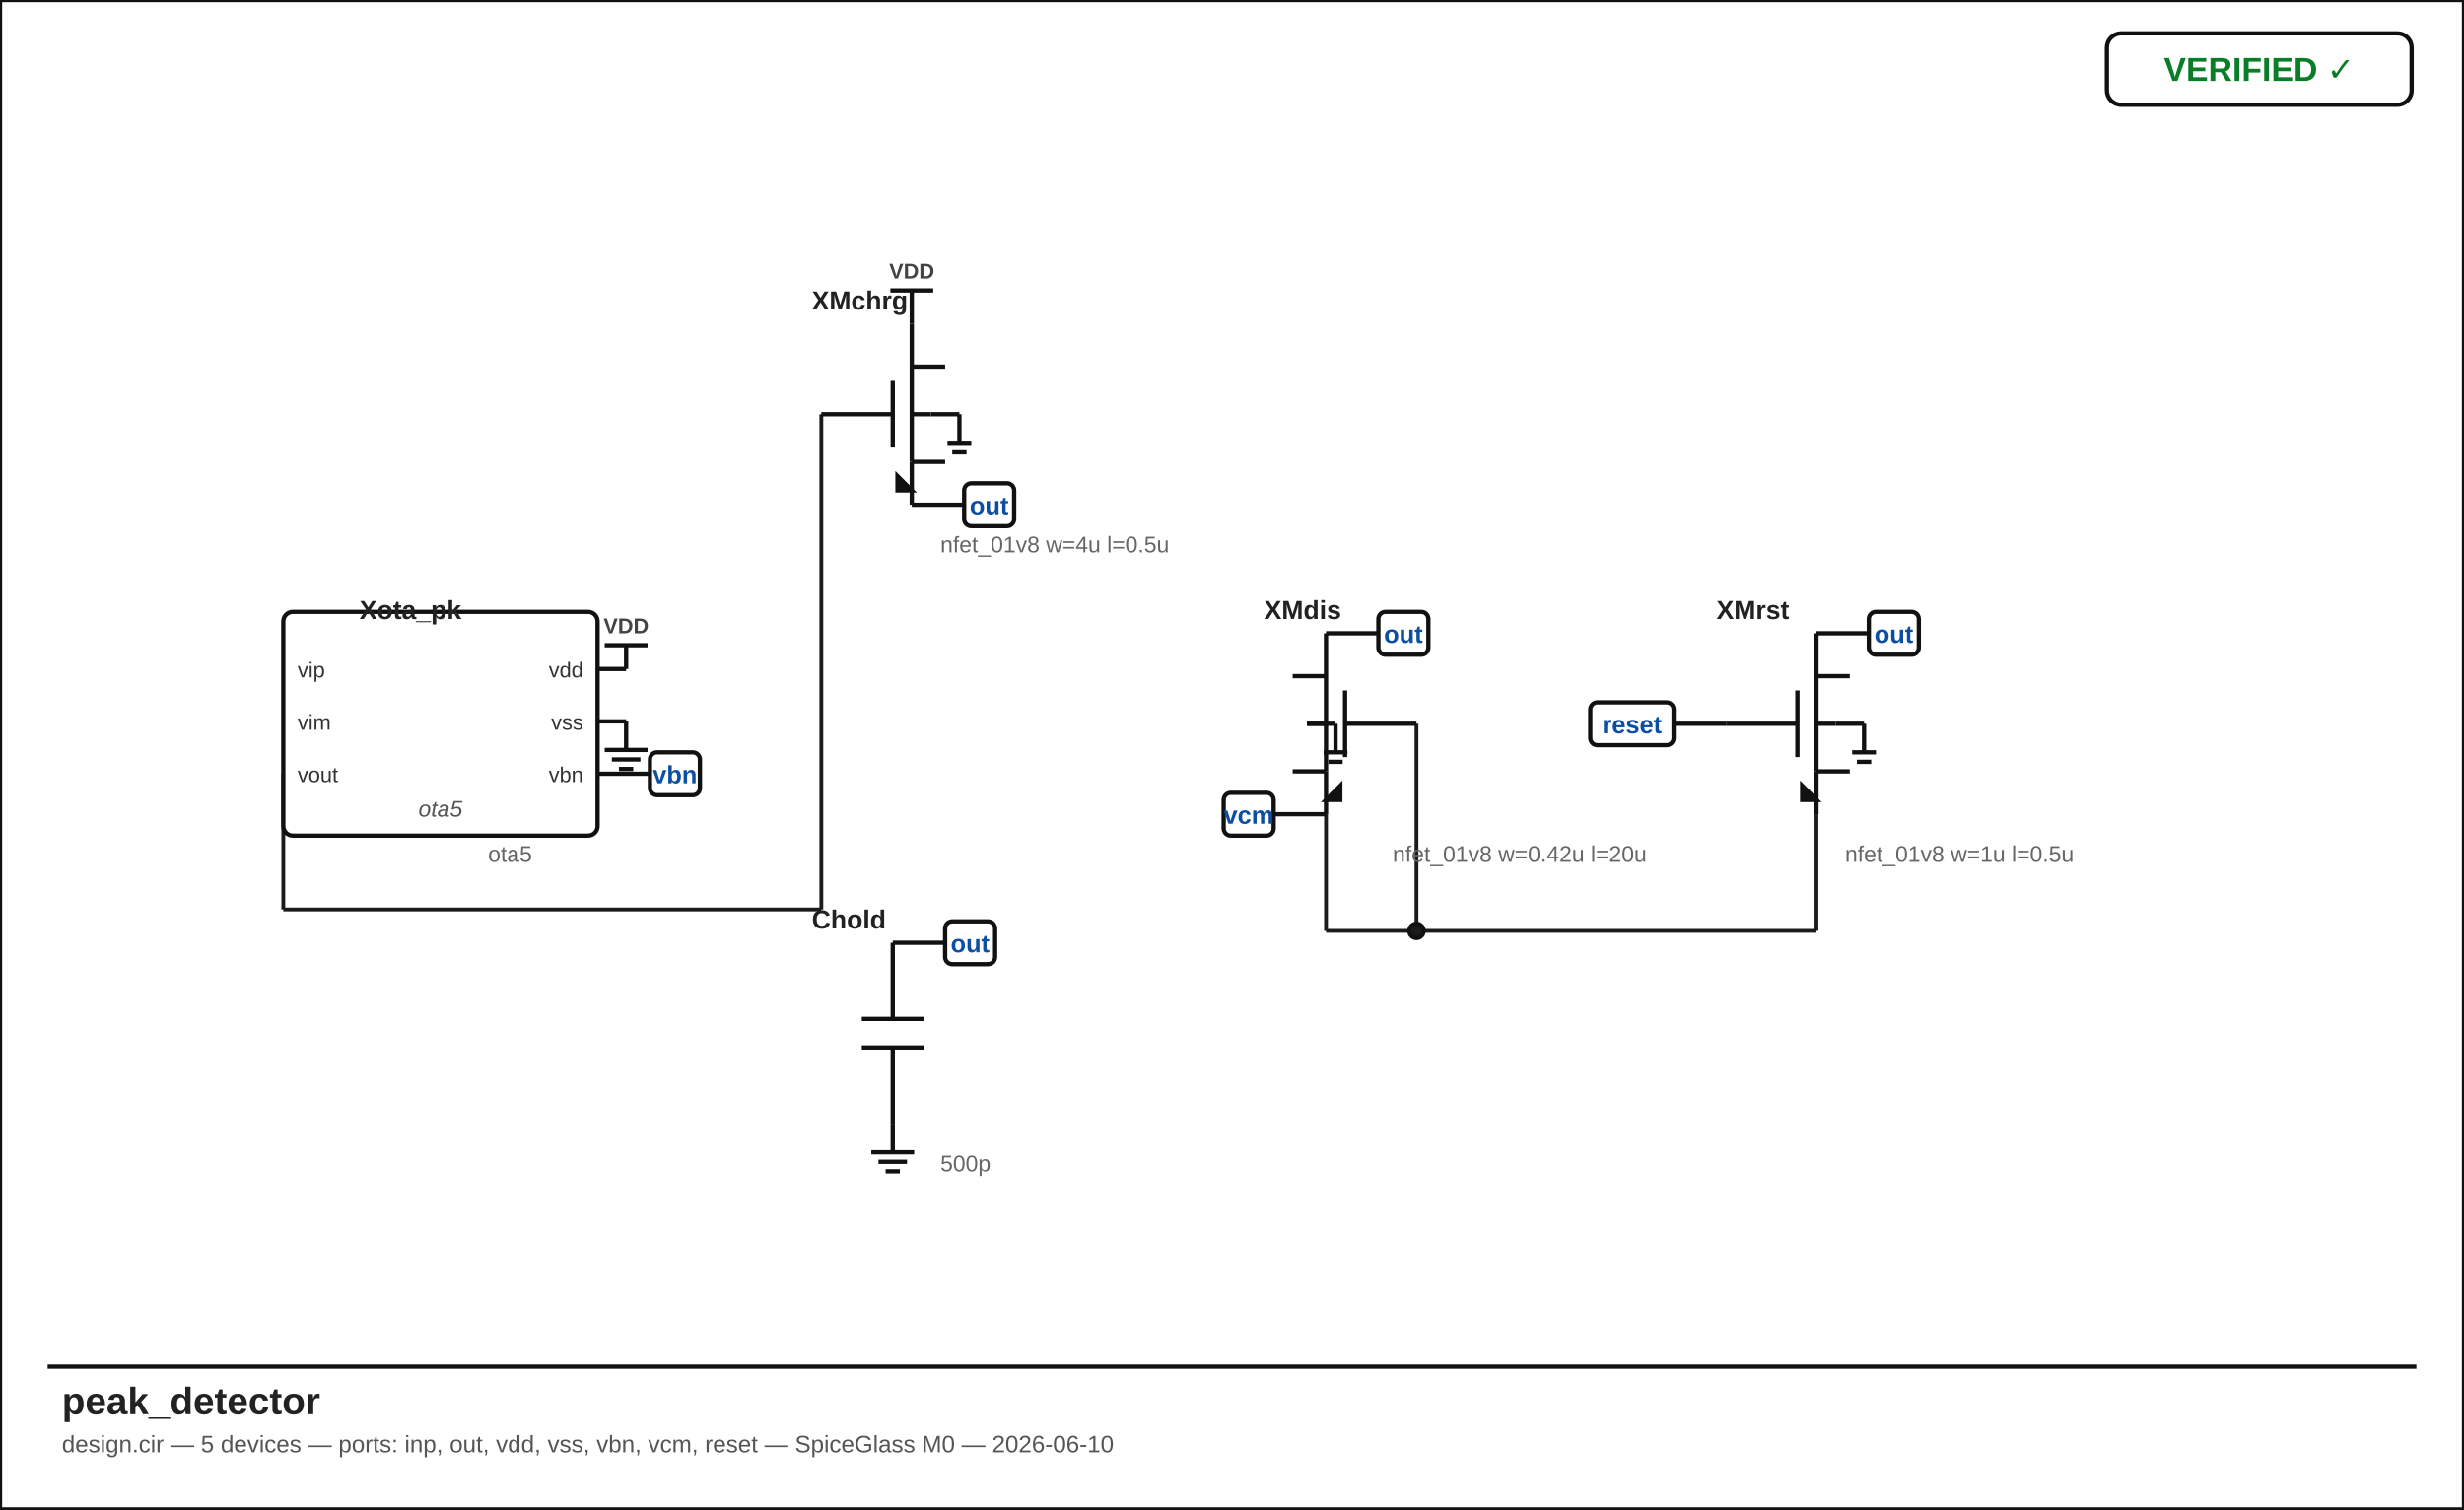
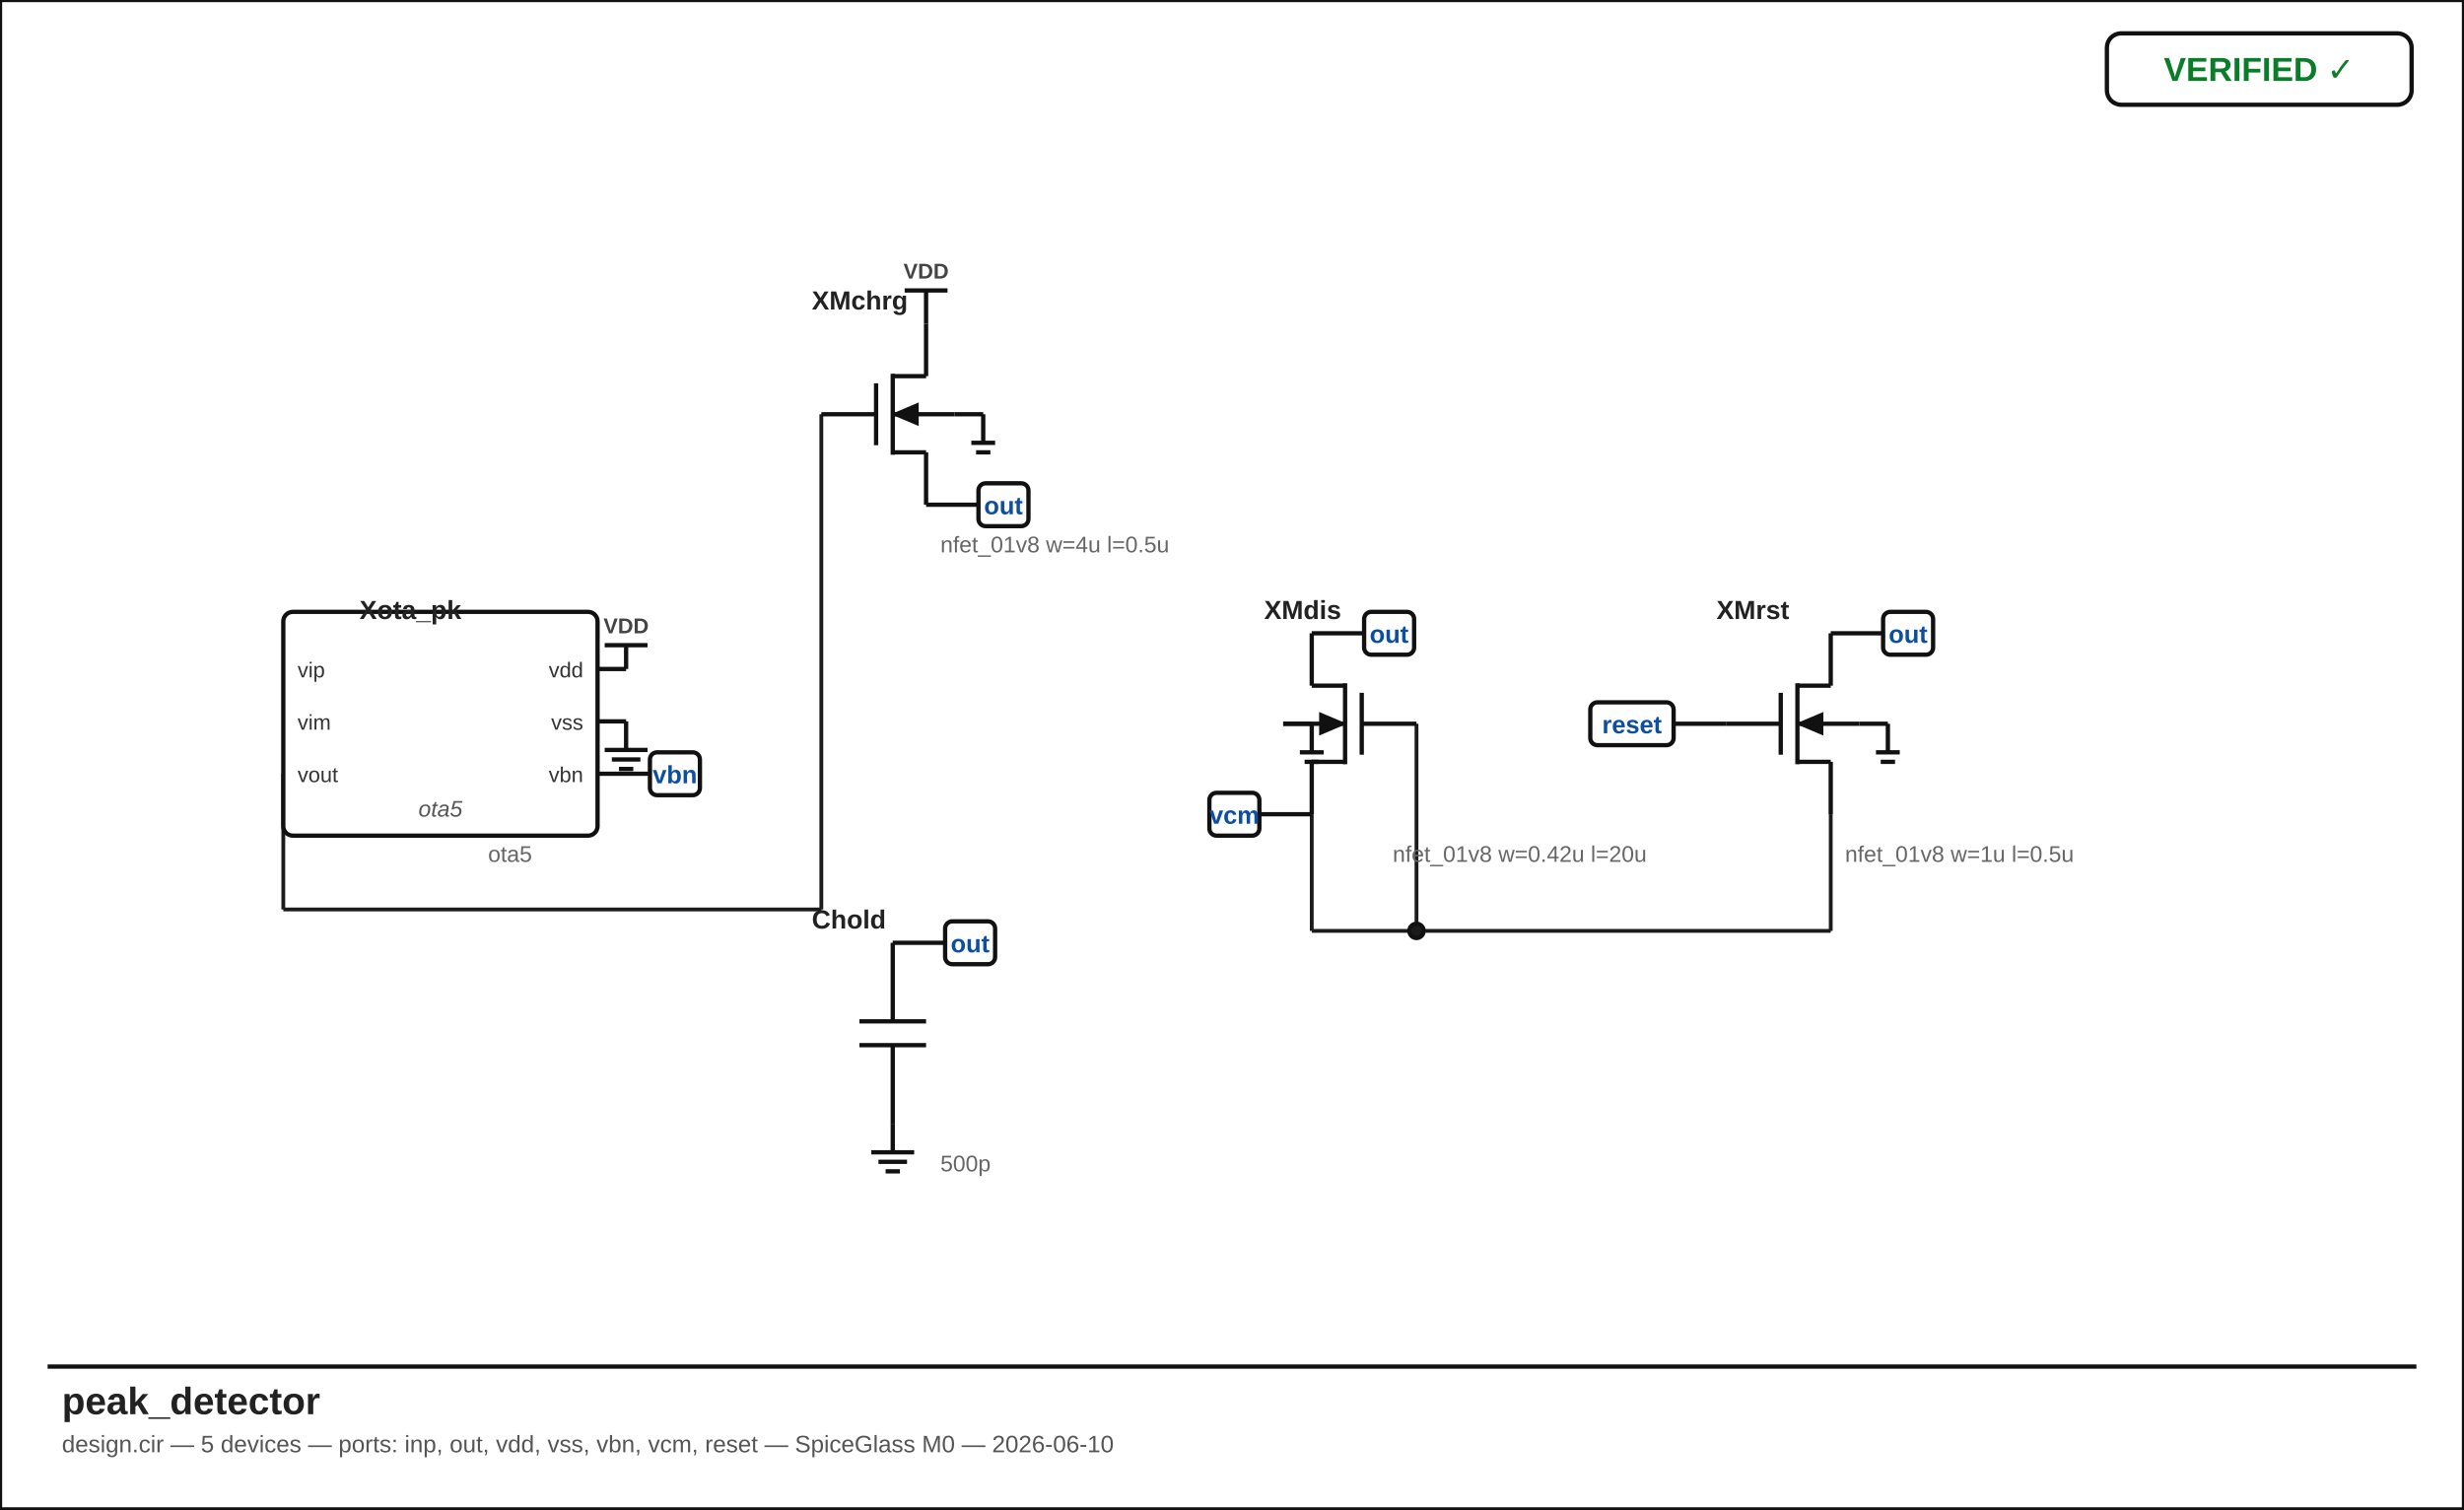
<svg xmlns="http://www.w3.org/2000/svg" width="1035" height="634" viewBox="0 0 1035 634" font-family="Segoe UI, Arial, sans-serif">
  <style>
 line, polyline, path, rect, circle { stroke: #111111; stroke-width: 1.8; }
 .wire { stroke: #1b1b1b; stroke-width: 1.6; }
 text { stroke: none; fill: #222; font-size: 11px; }
 .name { font-weight: 600; font-size: 11px; }
 .param { fill: #666; font-size: 9.5px; }
 .pin { font-size: 9px; fill: #333; }
 .sym { font-size: 11px; font-weight: 700; }
 .boxmodel { font-size: 9.5px; fill: #555; font-style: italic; }
 .rail { font-size: 9px; fill: #444444; font-weight: 600; }
 .netlabel { font-size: 10.5px; fill: #a14d00; font-style: italic; }
 .port { font-size: 10.5px; fill: #0b4ea2; font-weight: 700; }
 .sectitle { font-size: 11px; fill: #8a7340; font-weight: 600; }
 .title { font-size: 16px; font-weight: 700; }
 .meta { font-size: 10px; fill: #555; }
</style>
  <rect x="0" y="0" width="1035" height="634" fill="white" stroke="none" />
  <line class="wire" x1="119.0" y1="325.0" x2="119.0" y2="382.0" />
  <line class="wire" x1="345.0" y1="174.0" x2="345.0" y2="382.0" />
  <line class="wire" x1="119.0" y1="382.0" x2="345.0" y2="382.0" />
  <line class="wire" x1="595.0" y1="304.0" x2="595.0" y2="391.0" />
-   <line class="wire" x1="557.0" y1="342.0" x2="557.0" y2="391.0" />
-   <line class="wire" x1="763.0" y1="342.0" x2="763.0" y2="391.0" />
-   <line class="wire" x1="557.0" y1="391.0" x2="763.0" y2="391.0" />
+   <line class="wire" x1="551.0" y1="342.0" x2="551.0" y2="391.0" />
+   <line class="wire" x1="769.0" y1="342.0" x2="769.0" y2="391.0" />
+   <line class="wire" x1="551.0" y1="391.0" x2="769.0" y2="391.0" />
  <circle cx="595.0" cy="391.0" r="3" fill="#1b1b1b" stroke="none" />
  <line x1="119.0" y1="281.0" x2="141.0" y2="281.0" />
  <rect x="141.0" y="272.0" width="21" height="18" rx="3" fill="white" stroke="#0b4ea2" stroke-width="1.4" />
  <text x="151.5" y="285.0" text-anchor="middle" class="port">inp</text>
  <line x1="119.0" y1="303.0" x2="141.0" y2="303.0" />
  <rect x="141.0" y="294.0" width="21" height="18" rx="3" fill="white" stroke="#0b4ea2" stroke-width="1.4" />
  <text x="151.5" y="307.0" text-anchor="middle" class="port">out</text>
-   <line x1="383.0" y1="212.0" x2="405.0" y2="212.0" />
-   <rect x="405.0" y="203.0" width="21" height="18" rx="3" fill="white" stroke="#0b4ea2" stroke-width="1.4" />
-   <text x="415.5" y="216.0" text-anchor="middle" class="port">out</text>
+   <line x1="389.0" y1="212.0" x2="411.0" y2="212.0" />
+   <rect x="411.0" y="203.0" width="21" height="18" rx="3" fill="white" stroke="#0b4ea2" stroke-width="1.4" />
+   <text x="421.5" y="216.0" text-anchor="middle" class="port">out</text>
  <line x1="375.0" y1="396.0" x2="397.0" y2="396.0" />
  <rect x="397.0" y="387.0" width="21" height="18" rx="3" fill="white" stroke="#0b4ea2" stroke-width="1.4" />
  <text x="407.5" y="400.0" text-anchor="middle" class="port">out</text>
-   <line x1="557.0" y1="266.0" x2="579.0" y2="266.0" />
-   <rect x="579.0" y="257.0" width="21" height="18" rx="3" fill="white" stroke="#0b4ea2" stroke-width="1.4" />
-   <text x="589.5" y="270.0" text-anchor="middle" class="port">out</text>
-   <line x1="763.0" y1="266.0" x2="785.0" y2="266.0" />
-   <rect x="785.0" y="257.0" width="21" height="18" rx="3" fill="white" stroke="#0b4ea2" stroke-width="1.4" />
-   <text x="795.5" y="270.0" text-anchor="middle" class="port">out</text>
+   <line x1="551.0" y1="266.0" x2="573.0" y2="266.0" />
+   <rect x="573.0" y="257.0" width="21" height="18" rx="3" fill="white" stroke="#0b4ea2" stroke-width="1.4" />
+   <text x="583.5" y="270.0" text-anchor="middle" class="port">out</text>
+   <line x1="769.0" y1="266.0" x2="791.0" y2="266.0" />
+   <rect x="791.0" y="257.0" width="21" height="18" rx="3" fill="white" stroke="#0b4ea2" stroke-width="1.4" />
+   <text x="801.5" y="270.0" text-anchor="middle" class="port">out</text>
  <line x1="251.0" y1="281.0" x2="263.0" y2="281.0" />
  <line x1="263.0" y1="281.0" x2="263.0" y2="271.0" />
  <line x1="254.0" y1="271.0" x2="272.0" y2="271.0" stroke-width="2.4" />
  <text x="263.0" y="266.0" text-anchor="middle" class="rail">VDD</text>
-   <line x1="383.0" y1="136.0" x2="383.0" y2="122.0" />
-   <line x1="374.0" y1="122.0" x2="392.0" y2="122.0" stroke-width="2.4" />
-   <text x="383.0" y="117.0" text-anchor="middle" class="rail">VDD</text>
+   <line x1="389.0" y1="136.0" x2="389.0" y2="122.0" />
+   <line x1="380.0" y1="122.0" x2="398.0" y2="122.0" stroke-width="2.4" />
+   <text x="389.0" y="117.0" text-anchor="middle" class="rail">VDD</text>
  <line x1="251.0" y1="303.0" x2="263.0" y2="303.0" />
  <line x1="263.0" y1="303.0" x2="263.0" y2="315.0" />
  <line x1="254.0" y1="315.0" x2="272.0" y2="315.0" stroke-width="2" />
  <line x1="257.0" y1="319.0" x2="269.0" y2="319.0" stroke-width="2" />
  <line x1="260.0" y1="323.0" x2="266.0" y2="323.0" stroke-width="2" />
-   <line x1="391.0" y1="174.0" x2="403.0" y2="174.0" />
-   <line x1="403.0" y1="174.0" x2="403.0" y2="186.0" />
-   <line x1="398.0" y1="186.0" x2="408.0" y2="186.0" stroke-width="2" />
-   <line x1="400.0" y1="190.0" x2="406.0" y2="190.0" stroke-width="2" />
+   <line x1="401.0" y1="174.0" x2="413.0" y2="174.0" />
+   <line x1="413.0" y1="174.0" x2="413.0" y2="186.0" />
+   <line x1="408.0" y1="186.0" x2="418.0" y2="186.0" stroke-width="2" />
+   <line x1="410.0" y1="190.0" x2="416.0" y2="190.0" stroke-width="2" />
  <line x1="375.0" y1="472.0" x2="375.0" y2="484.0" />
  <line x1="366.0" y1="484.0" x2="384.0" y2="484.0" stroke-width="2" />
  <line x1="369.0" y1="488.0" x2="381.0" y2="488.0" stroke-width="2" />
  <line x1="372.0" y1="492.0" x2="378.0" y2="492.0" stroke-width="2" />
-   <line x1="549.0" y1="304.0" x2="561.0" y2="304.0" />
-   <line x1="561.0" y1="304.0" x2="561.0" y2="316.0" />
-   <line x1="556.0" y1="316.0" x2="566.0" y2="316.0" stroke-width="2" />
-   <line x1="558.0" y1="320.0" x2="564.0" y2="320.0" stroke-width="2" />
-   <line x1="771.0" y1="304.0" x2="783.0" y2="304.0" />
-   <line x1="783.0" y1="304.0" x2="783.0" y2="316.0" />
-   <line x1="778.0" y1="316.0" x2="788.0" y2="316.0" stroke-width="2" />
-   <line x1="780.0" y1="320.0" x2="786.0" y2="320.0" stroke-width="2" />
+   <line x1="539.0" y1="304.0" x2="551.0" y2="304.0" />
+   <line x1="551.0" y1="304.0" x2="551.0" y2="316.0" />
+   <line x1="546.0" y1="316.0" x2="556.0" y2="316.0" stroke-width="2" />
+   <line x1="548.0" y1="320.0" x2="554.0" y2="320.0" stroke-width="2" />
+   <line x1="781.0" y1="304.0" x2="793.0" y2="304.0" />
+   <line x1="793.0" y1="304.0" x2="793.0" y2="316.0" />
+   <line x1="788.0" y1="316.0" x2="798.0" y2="316.0" stroke-width="2" />
+   <line x1="790.0" y1="320.0" x2="796.0" y2="320.0" stroke-width="2" />
  <line x1="251.0" y1="325.0" x2="273.0" y2="325.0" />
  <rect x="273.0" y="316.0" width="21" height="18" rx="3" fill="white" stroke="#0b4ea2" stroke-width="1.4" />
  <text x="283.5" y="329.0" text-anchor="middle" class="port">vbn</text>
-   <line x1="557.0" y1="342.0" x2="535.0" y2="342.0" />
-   <rect x="514.0" y="333.0" width="21" height="18" rx="3" fill="white" stroke="#0b4ea2" stroke-width="1.4" />
-   <text x="524.5" y="346.0" text-anchor="middle" class="port">vcm</text>
+   <line x1="551.0" y1="342.0" x2="529.0" y2="342.0" />
+   <rect x="508.0" y="333.0" width="21" height="18" rx="3" fill="white" stroke="#0b4ea2" stroke-width="1.4" />
+   <text x="518.5" y="346.0" text-anchor="middle" class="port">vcm</text>
  <line x1="725.0" y1="304.0" x2="703.0" y2="304.0" />
  <rect x="668.0" y="295.0" width="35" height="18" rx="3" fill="white" stroke="#0b4ea2" stroke-width="1.4" />
  <text x="685.5" y="308.0" text-anchor="middle" class="port">reset</text>
  <g transform="translate(185.0 304.0) scale(1 1)" fill="none">
    <rect x="-66.0" y="-47.0" width="132" height="94" rx="4" fill="white" />
    <text x="-60.0" y="-19.5" text-anchor="start" class="pin">vip</text>
    <text x="-60.0" y="2.5" text-anchor="start" class="pin">vim</text>
    <text x="-60.0" y="24.5" text-anchor="start" class="pin">vout</text>
    <text x="60.0" y="-19.5" text-anchor="end" class="pin">vdd</text>
    <text x="60.0" y="2.5" text-anchor="end" class="pin">vss</text>
    <text x="60.0" y="24.5" text-anchor="end" class="pin">vbn</text>
    <text x="0" y="39.0" text-anchor="middle" class="boxmodel">ota5</text>
  </g>
  <text x="151.0" y="260.0" class="name">Xota_pk</text>
  <text x="205.0" y="362.0" class="param" text-anchor="start">ota5</text>
  <g transform="translate(375.0 174.0) scale(1 1)" fill="none">
-     <line x1="8" y1="-38" x2="8" y2="-20" />
-     <line x1="8" y1="20" x2="8" y2="38" />
-     <line x1="8" y1="-20" x2="8" y2="20" />
-     <line x1="0" y1="-14" x2="0" y2="14" />
-     <line x1="8" y1="-20" x2="22" y2="-20" />
-     <line x1="8" y1="20" x2="22" y2="20" />
-     <line x1="-30" y1="0" x2="0" y2="0" />
-     <path d="M 2 26 L 8 32 L 2 32 Z" fill="#111111" stroke="none" />
-     <line x1="8" y1="0" x2="16" y2="0" />
+     <line x1="14" y1="-38" x2="14" y2="-16" />
+     <line x1="14" y1="-16" x2="0" y2="-16" />
+     <line x1="14" y1="38" x2="14" y2="16" />
+     <line x1="14" y1="16" x2="0" y2="16" />
+     <line x1="0" y1="-17" x2="0" y2="17" stroke-width="2.6" />
+     <line x1="-7" y1="-13" x2="-7" y2="13" stroke-width="2.6" />
+     <line x1="-30" y1="0" x2="-7" y2="0" />
+     <line x1="0" y1="0" x2="26" y2="0" />
+     <path d="M 1.5 0 L 10 -3.6 L 10 3.6 Z" fill="#111111" stroke="none" />
  </g>
  <text x="341.0" y="130.0" class="name">XMchrg</text>
  <text x="395.0" y="232.0" class="param" text-anchor="start">nfet_01v8  w=4u  l=0.5u</text>
  <g transform="translate(375.0 434.0) scale(1 1)" fill="none">
-     <line x1="0" y1="-38" x2="0" y2="-6" />
-     <line x1="0" y1="6" x2="0" y2="38" />
-     <line x1="-13" y1="-6" x2="13" y2="-6" />
-     <line x1="-13" y1="6" x2="13" y2="6" />
+     <line x1="0" y1="-38" x2="0" y2="-5" />
+     <line x1="0" y1="5" x2="0" y2="38" />
+     <line x1="-14" y1="-5" x2="14" y2="-5" stroke-width="2.6" />
+     <line x1="-14" y1="5" x2="14" y2="5" stroke-width="2.6" />
  </g>
  <text x="341.0" y="390.0" class="name">Chold</text>
  <text x="395.0" y="492.0" class="param" text-anchor="start">500p</text>
  <g transform="translate(565.0 304.0) scale(-1 1)" fill="none">
-     <line x1="8" y1="-38" x2="8" y2="-20" />
-     <line x1="8" y1="20" x2="8" y2="38" />
-     <line x1="8" y1="-20" x2="8" y2="20" />
-     <line x1="0" y1="-14" x2="0" y2="14" />
-     <line x1="8" y1="-20" x2="22" y2="-20" />
-     <line x1="8" y1="20" x2="22" y2="20" />
-     <line x1="-30" y1="0" x2="0" y2="0" />
-     <path d="M 2 26 L 8 32 L 2 32 Z" fill="#111111" stroke="none" />
-     <line x1="8" y1="0" x2="16" y2="0" />
+     <line x1="14" y1="-38" x2="14" y2="-16" />
+     <line x1="14" y1="-16" x2="0" y2="-16" />
+     <line x1="14" y1="38" x2="14" y2="16" />
+     <line x1="14" y1="16" x2="0" y2="16" />
+     <line x1="0" y1="-17" x2="0" y2="17" stroke-width="2.6" />
+     <line x1="-7" y1="-13" x2="-7" y2="13" stroke-width="2.6" />
+     <line x1="-30" y1="0" x2="-7" y2="0" />
+     <line x1="0" y1="0" x2="26" y2="0" />
+     <path d="M 1.5 0 L 10 -3.6 L 10 3.6 Z" fill="#111111" stroke="none" />
  </g>
  <text x="531.0" y="260.0" class="name">XMdis</text>
  <text x="585.0" y="362.0" class="param" text-anchor="start">nfet_01v8  w=0.42u  l=20u</text>
  <g transform="translate(755.0 304.0) scale(1 1)" fill="none">
-     <line x1="8" y1="-38" x2="8" y2="-20" />
-     <line x1="8" y1="20" x2="8" y2="38" />
-     <line x1="8" y1="-20" x2="8" y2="20" />
-     <line x1="0" y1="-14" x2="0" y2="14" />
-     <line x1="8" y1="-20" x2="22" y2="-20" />
-     <line x1="8" y1="20" x2="22" y2="20" />
-     <line x1="-30" y1="0" x2="0" y2="0" />
-     <path d="M 2 26 L 8 32 L 2 32 Z" fill="#111111" stroke="none" />
-     <line x1="8" y1="0" x2="16" y2="0" />
+     <line x1="14" y1="-38" x2="14" y2="-16" />
+     <line x1="14" y1="-16" x2="0" y2="-16" />
+     <line x1="14" y1="38" x2="14" y2="16" />
+     <line x1="14" y1="16" x2="0" y2="16" />
+     <line x1="0" y1="-17" x2="0" y2="17" stroke-width="2.6" />
+     <line x1="-7" y1="-13" x2="-7" y2="13" stroke-width="2.6" />
+     <line x1="-30" y1="0" x2="-7" y2="0" />
+     <line x1="0" y1="0" x2="26" y2="0" />
+     <path d="M 1.5 0 L 10 -3.6 L 10 3.6 Z" fill="#111111" stroke="none" />
  </g>
  <text x="721.0" y="260.0" class="name">XMrst</text>
  <text x="775.0" y="362.0" class="param" text-anchor="start">nfet_01v8  w=1u  l=0.5u</text>
  <line x1="20" y1="574" x2="1015.0" y2="574" stroke="#999" stroke-width="1" />
  <text x="26" y="594" class="title">peak_detector</text>
  <text x="26" y="610" class="meta">design.cir — 5 devices — ports: inp, out, vdd, vss, vbn, vcm, reset — SpiceGlass M0 — 2026-06-10</text>
  <rect x="885.0" y="14" width="128" height="30" rx="6" fill="none" stroke="#0a7d28" stroke-width="2.4" />
  <text x="949.0" y="34" text-anchor="middle" style="fill:#0a7d28;font-weight:800;font-size:14px">VERIFIED ✓</text>
</svg>
